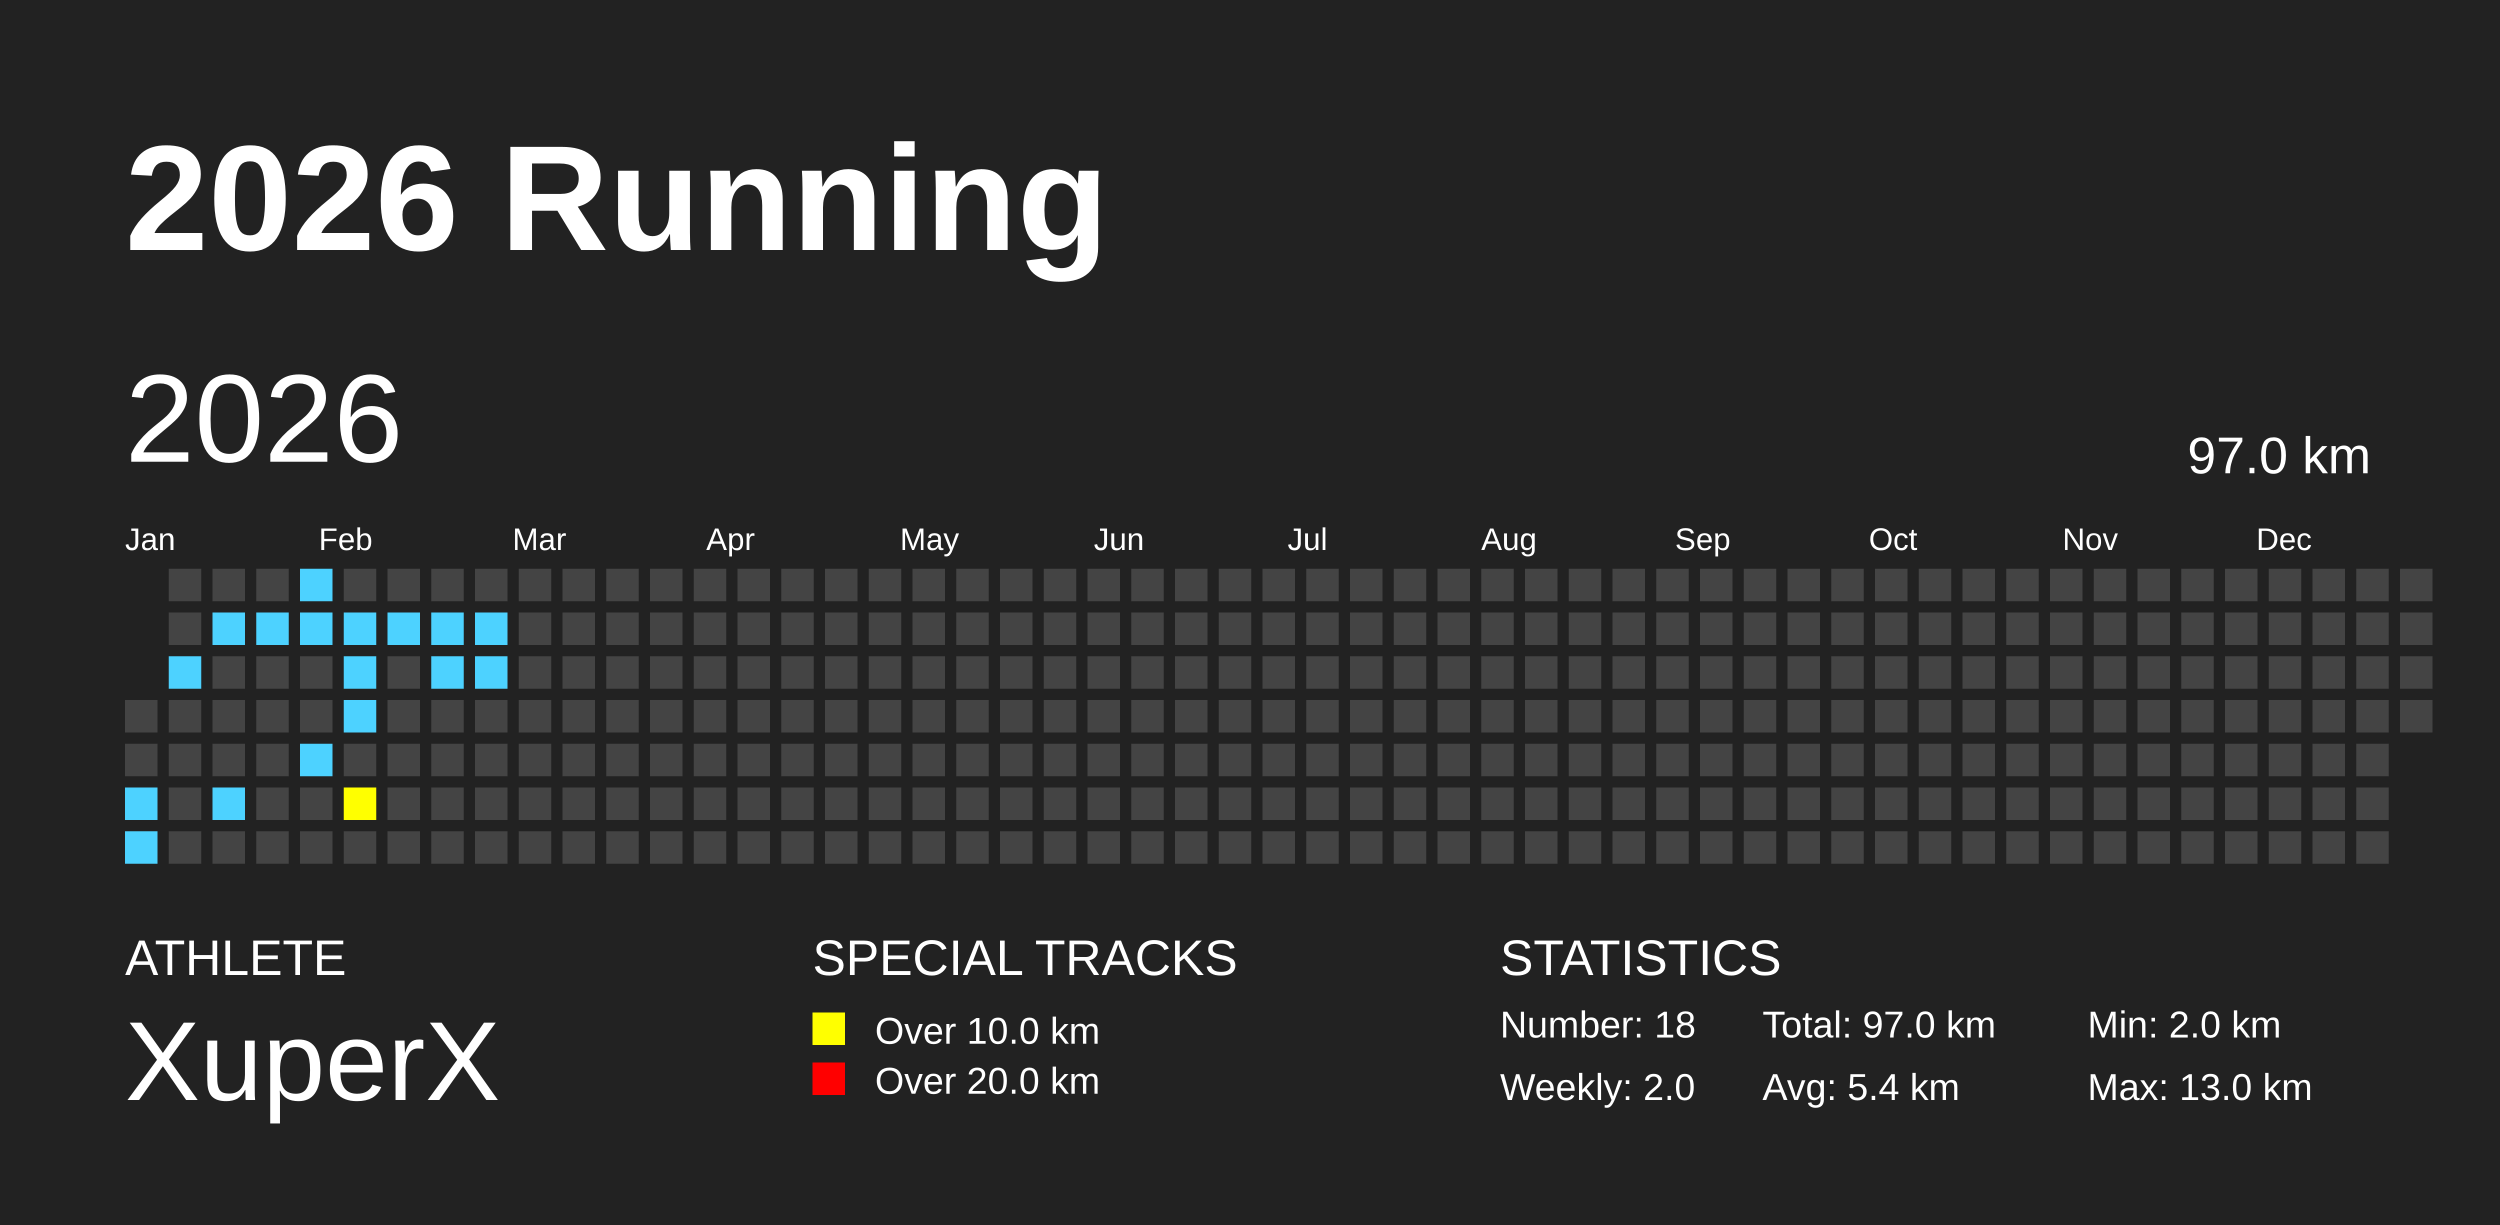
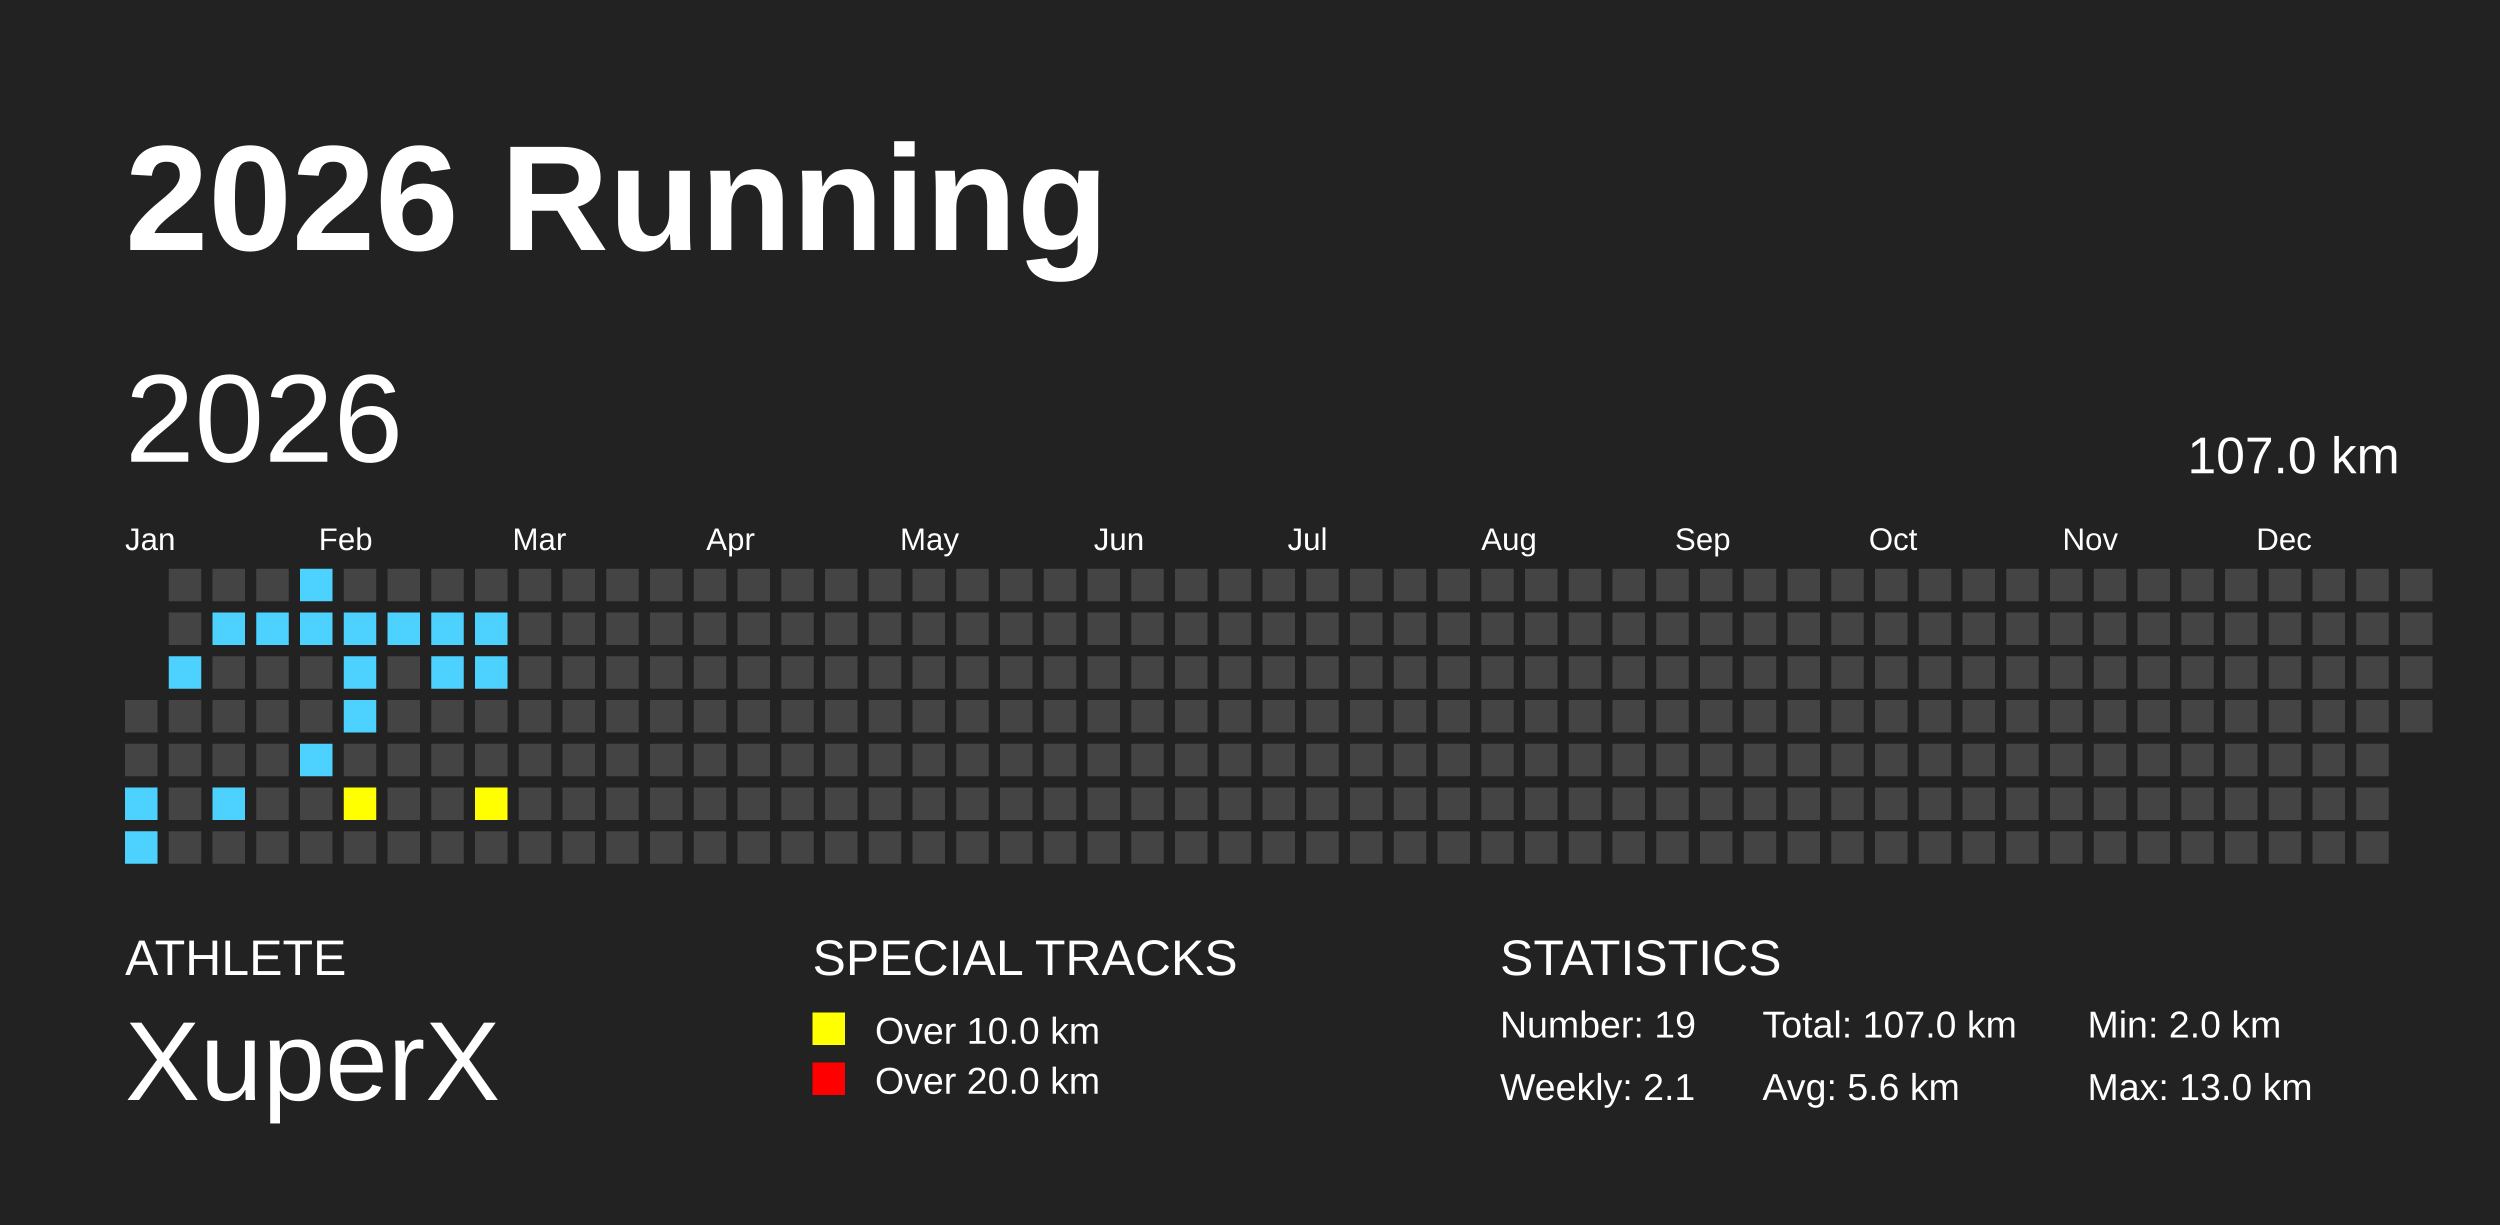
<svg xmlns="http://www.w3.org/2000/svg" baseProfile="full" height="98mm" version="1.1" viewBox="0,0,200,98" width="200mm">
  <defs />
  <rect fill="#222222" height="98" width="200" x="0" y="0" />
  <text fill="#FFFFFF" style="font-size:12px; font-family:Arial; font-weight:bold;" x="10" y="20">2026 Running</text>
  <text fill="#FFFFFF" style="font-size:4px; font-family:Arial" x="10" y="78">ATHLETE</text>
  <text fill="#FFFFFF" style="font-size:9px; font-family:Arial" x="10" y="88">XuperX</text>
  <text fill="#FFFFFF" style="font-size:4px; font-family:Arial" x="65" y="78">SPECIAL TRACKS</text>
  <rect fill="yellow" height="2.6" width="2.6" x="65" y="81" />
  <text fill="#FFFFFF" style="font-size:3px; font-family:Arial" x="70" y="83.5">Over 10.0 km</text>
  <rect fill="red" height="2.6" width="2.6" x="65" y="85" />
  <text fill="#FFFFFF" style="font-size:3px; font-family:Arial" x="70" y="87.5">Over 20.0 km</text>
  <text fill="#FFFFFF" style="font-size:4px; font-family:Arial" x="120" y="78">STATISTICS</text>
-   <text fill="#FFFFFF" style="font-size:3px; font-family:Arial" x="120" y="83">Number: 18</text>
-   <text fill="#FFFFFF" style="font-size:3px; font-family:Arial" x="120" y="88">Weekly: 2.0</text>
-   <text fill="#FFFFFF" style="font-size:3px; font-family:Arial" x="141" y="83">Total: 97.0 km</text>
-   <text fill="#FFFFFF" style="font-size:3px; font-family:Arial" x="141" y="88">Avg: 5.4 km</text>
+   <text fill="#FFFFFF" style="font-size:3px; font-family:Arial" x="120" y="83">Number: 19</text>
+   <text fill="#FFFFFF" style="font-size:3px; font-family:Arial" x="120" y="88">Weekly: 2.1</text>
+   <text fill="#FFFFFF" style="font-size:3px; font-family:Arial" x="141" y="83">Total: 107.0 km</text>
+   <text fill="#FFFFFF" style="font-size:3px; font-family:Arial" x="141" y="88">Avg: 5.6 km</text>
  <text fill="#FFFFFF" style="font-size:3px; font-family:Arial" x="167" y="83">Min: 2.0 km</text>
  <text fill="#FFFFFF" style="font-size:3px; font-family:Arial" x="167" y="88">Max: 13.0 km</text>
  <text dominant-baseline="hanging" fill="#FFFFFF" style="font-size:10.0px; font-family:Arial;" x="10" y="30">2026</text>
-   <text dominant-baseline="hanging" fill="#FFFFFF" style="font-size:4.125px; font-family:Arial;" x="175" y="35">97.0 km</text>
+   <text dominant-baseline="hanging" fill="#FFFFFF" style="font-size:4.125px; font-family:Arial;" x="175" y="35">107.0 km</text>
  <text fill="#FFFFFF" style="font-size:2.5px; font-family:Arial" x="10.0" y="44">Jan</text>
  <text fill="#FFFFFF" style="font-size:2.5px; font-family:Arial" x="25.5" y="44">Feb</text>
  <text fill="#FFFFFF" style="font-size:2.5px; font-family:Arial" x="41.0" y="44">Mar</text>
  <text fill="#FFFFFF" style="font-size:2.5px; font-family:Arial" x="56.5" y="44">Apr</text>
  <text fill="#FFFFFF" style="font-size:2.5px; font-family:Arial" x="72.0" y="44">May</text>
  <text fill="#FFFFFF" style="font-size:2.5px; font-family:Arial" x="87.5" y="44">Jun</text>
  <text fill="#FFFFFF" style="font-size:2.5px; font-family:Arial" x="103.0" y="44">Jul</text>
  <text fill="#FFFFFF" style="font-size:2.5px; font-family:Arial" x="118.5" y="44">Aug</text>
  <text fill="#FFFFFF" style="font-size:2.5px; font-family:Arial" x="134.0" y="44">Sep</text>
  <text fill="#FFFFFF" style="font-size:2.5px; font-family:Arial" x="149.5" y="44">Oct</text>
  <text fill="#FFFFFF" style="font-size:2.5px; font-family:Arial" x="165.0" y="44">Nov</text>
  <text fill="#FFFFFF" style="font-size:2.5px; font-family:Arial" x="180.5" y="44">Dec</text>
  <rect fill="#444444" height="2.6" width="2.6" x="10.0" y="56.0" />
  <rect fill="#444444" height="2.6" width="2.6" x="10.0" y="59.5" />
  <rect fill="#4DD2FF" height="2.6" width="2.6" x="10.0" y="63.0" />
  <rect fill="#4DD2FF" height="2.6" width="2.6" x="10.0" y="66.5" />
  <rect fill="#444444" height="2.6" width="2.6" x="13.5" y="45.5" />
  <rect fill="#444444" height="2.6" width="2.6" x="13.5" y="49.0" />
  <rect fill="#4DD2FF" height="2.6" width="2.6" x="13.5" y="52.5" />
  <rect fill="#444444" height="2.6" width="2.6" x="13.5" y="56.0" />
  <rect fill="#444444" height="2.6" width="2.6" x="13.5" y="59.5" />
  <rect fill="#444444" height="2.6" width="2.6" x="13.5" y="63.0" />
  <rect fill="#444444" height="2.6" width="2.6" x="13.5" y="66.5" />
  <rect fill="#444444" height="2.6" width="2.6" x="17.0" y="45.5" />
  <rect fill="#4DD2FF" height="2.6" width="2.6" x="17.0" y="49.0" />
  <rect fill="#444444" height="2.6" width="2.6" x="17.0" y="52.5" />
  <rect fill="#444444" height="2.6" width="2.6" x="17.0" y="56.0" />
  <rect fill="#444444" height="2.6" width="2.6" x="17.0" y="59.5" />
  <rect fill="#4DD2FF" height="2.6" width="2.6" x="17.0" y="63.0" />
  <rect fill="#444444" height="2.6" width="2.6" x="17.0" y="66.5" />
  <rect fill="#444444" height="2.6" width="2.6" x="20.5" y="45.5" />
  <rect fill="#4DD2FF" height="2.6" width="2.6" x="20.5" y="49.0" />
  <rect fill="#444444" height="2.6" width="2.6" x="20.5" y="52.5" />
  <rect fill="#444444" height="2.6" width="2.6" x="20.5" y="56.0" />
  <rect fill="#444444" height="2.6" width="2.6" x="20.5" y="59.5" />
  <rect fill="#444444" height="2.6" width="2.6" x="20.5" y="63.0" />
  <rect fill="#444444" height="2.6" width="2.6" x="20.5" y="66.5" />
  <rect fill="#4DD2FF" height="2.6" width="2.6" x="24.0" y="45.5" />
  <rect fill="#4DD2FF" height="2.6" width="2.6" x="24.0" y="49.0" />
  <rect fill="#444444" height="2.6" width="2.6" x="24.0" y="52.5" />
  <rect fill="#444444" height="2.6" width="2.6" x="24.0" y="56.0" />
  <rect fill="#4DD2FF" height="2.6" width="2.6" x="24.0" y="59.5" />
  <rect fill="#444444" height="2.6" width="2.6" x="24.0" y="63.0" />
  <rect fill="#444444" height="2.6" width="2.6" x="24.0" y="66.5" />
  <rect fill="#444444" height="2.6" width="2.6" x="27.5" y="45.5" />
  <rect fill="#4DD2FF" height="2.6" width="2.6" x="27.5" y="49.0" />
  <rect fill="#4DD2FF" height="2.6" width="2.6" x="27.5" y="52.5" />
  <rect fill="#4DD2FF" height="2.6" width="2.6" x="27.5" y="56.0" />
  <rect fill="#444444" height="2.6" width="2.6" x="27.5" y="59.5" />
  <rect fill="yellow" height="2.6" width="2.6" x="27.5" y="63.0" />
  <rect fill="#444444" height="2.6" width="2.6" x="27.5" y="66.5" />
  <rect fill="#444444" height="2.6" width="2.6" x="31.0" y="45.5" />
  <rect fill="#4DD2FF" height="2.6" width="2.6" x="31.0" y="49.0" />
  <rect fill="#444444" height="2.6" width="2.6" x="31.0" y="52.5" />
  <rect fill="#444444" height="2.6" width="2.6" x="31.0" y="56.0" />
  <rect fill="#444444" height="2.6" width="2.6" x="31.0" y="59.5" />
  <rect fill="#444444" height="2.6" width="2.6" x="31.0" y="63.0" />
  <rect fill="#444444" height="2.6" width="2.6" x="31.0" y="66.5" />
  <rect fill="#444444" height="2.6" width="2.6" x="34.5" y="45.5" />
  <rect fill="#4DD2FF" height="2.6" width="2.6" x="34.5" y="49.0" />
  <rect fill="#4DD2FF" height="2.6" width="2.6" x="34.5" y="52.5" />
  <rect fill="#444444" height="2.6" width="2.6" x="34.5" y="56.0" />
  <rect fill="#444444" height="2.6" width="2.6" x="34.5" y="59.5" />
  <rect fill="#444444" height="2.6" width="2.6" x="34.5" y="63.0" />
  <rect fill="#444444" height="2.6" width="2.6" x="34.5" y="66.5" />
  <rect fill="#444444" height="2.6" width="2.6" x="38.0" y="45.5" />
  <rect fill="#4DD2FF" height="2.6" width="2.6" x="38.0" y="49.0" />
  <rect fill="#4DD2FF" height="2.6" width="2.6" x="38.0" y="52.5" />
  <rect fill="#444444" height="2.6" width="2.6" x="38.0" y="56.0" />
  <rect fill="#444444" height="2.6" width="2.6" x="38.0" y="59.5" />
-   <rect fill="#444444" height="2.6" width="2.6" x="38.0" y="63.0" />
+   <rect fill="yellow" height="2.6" width="2.6" x="38.0" y="63.0" />
  <rect fill="#444444" height="2.6" width="2.6" x="38.0" y="66.5" />
  <rect fill="#444444" height="2.6" width="2.6" x="41.5" y="45.5" />
  <rect fill="#444444" height="2.6" width="2.6" x="41.5" y="49.0" />
  <rect fill="#444444" height="2.6" width="2.6" x="41.5" y="52.5" />
  <rect fill="#444444" height="2.6" width="2.6" x="41.5" y="56.0" />
  <rect fill="#444444" height="2.6" width="2.6" x="41.5" y="59.5" />
  <rect fill="#444444" height="2.6" width="2.6" x="41.5" y="63.0" />
  <rect fill="#444444" height="2.6" width="2.6" x="41.5" y="66.5" />
  <rect fill="#444444" height="2.6" width="2.6" x="45.0" y="45.5" />
  <rect fill="#444444" height="2.6" width="2.6" x="45.0" y="49.0" />
  <rect fill="#444444" height="2.6" width="2.6" x="45.0" y="52.5" />
  <rect fill="#444444" height="2.6" width="2.6" x="45.0" y="56.0" />
  <rect fill="#444444" height="2.6" width="2.6" x="45.0" y="59.5" />
  <rect fill="#444444" height="2.6" width="2.6" x="45.0" y="63.0" />
  <rect fill="#444444" height="2.6" width="2.6" x="45.0" y="66.5" />
  <rect fill="#444444" height="2.6" width="2.6" x="48.5" y="45.5" />
  <rect fill="#444444" height="2.6" width="2.6" x="48.5" y="49.0" />
  <rect fill="#444444" height="2.6" width="2.6" x="48.5" y="52.5" />
  <rect fill="#444444" height="2.6" width="2.6" x="48.5" y="56.0" />
  <rect fill="#444444" height="2.6" width="2.6" x="48.5" y="59.5" />
  <rect fill="#444444" height="2.6" width="2.6" x="48.5" y="63.0" />
  <rect fill="#444444" height="2.6" width="2.6" x="48.5" y="66.5" />
  <rect fill="#444444" height="2.6" width="2.6" x="52.0" y="45.5" />
  <rect fill="#444444" height="2.6" width="2.6" x="52.0" y="49.0" />
  <rect fill="#444444" height="2.6" width="2.6" x="52.0" y="52.5" />
  <rect fill="#444444" height="2.6" width="2.6" x="52.0" y="56.0" />
  <rect fill="#444444" height="2.6" width="2.6" x="52.0" y="59.5" />
  <rect fill="#444444" height="2.6" width="2.6" x="52.0" y="63.0" />
  <rect fill="#444444" height="2.6" width="2.6" x="52.0" y="66.5" />
  <rect fill="#444444" height="2.6" width="2.6" x="55.5" y="45.5" />
  <rect fill="#444444" height="2.6" width="2.6" x="55.5" y="49.0" />
  <rect fill="#444444" height="2.6" width="2.6" x="55.5" y="52.5" />
  <rect fill="#444444" height="2.6" width="2.6" x="55.5" y="56.0" />
  <rect fill="#444444" height="2.6" width="2.6" x="55.5" y="59.5" />
  <rect fill="#444444" height="2.6" width="2.6" x="55.5" y="63.0" />
  <rect fill="#444444" height="2.6" width="2.6" x="55.5" y="66.5" />
  <rect fill="#444444" height="2.6" width="2.6" x="59.0" y="45.5" />
  <rect fill="#444444" height="2.6" width="2.6" x="59.0" y="49.0" />
  <rect fill="#444444" height="2.6" width="2.6" x="59.0" y="52.5" />
  <rect fill="#444444" height="2.6" width="2.6" x="59.0" y="56.0" />
  <rect fill="#444444" height="2.6" width="2.6" x="59.0" y="59.5" />
  <rect fill="#444444" height="2.6" width="2.6" x="59.0" y="63.0" />
  <rect fill="#444444" height="2.6" width="2.6" x="59.0" y="66.5" />
  <rect fill="#444444" height="2.6" width="2.6" x="62.5" y="45.5" />
  <rect fill="#444444" height="2.6" width="2.6" x="62.5" y="49.0" />
  <rect fill="#444444" height="2.6" width="2.6" x="62.5" y="52.5" />
  <rect fill="#444444" height="2.6" width="2.6" x="62.5" y="56.0" />
  <rect fill="#444444" height="2.6" width="2.6" x="62.5" y="59.5" />
  <rect fill="#444444" height="2.6" width="2.6" x="62.5" y="63.0" />
  <rect fill="#444444" height="2.6" width="2.6" x="62.5" y="66.5" />
  <rect fill="#444444" height="2.6" width="2.6" x="66.0" y="45.5" />
  <rect fill="#444444" height="2.6" width="2.6" x="66.0" y="49.0" />
  <rect fill="#444444" height="2.6" width="2.6" x="66.0" y="52.5" />
  <rect fill="#444444" height="2.6" width="2.6" x="66.0" y="56.0" />
  <rect fill="#444444" height="2.6" width="2.6" x="66.0" y="59.5" />
  <rect fill="#444444" height="2.6" width="2.6" x="66.0" y="63.0" />
  <rect fill="#444444" height="2.6" width="2.6" x="66.0" y="66.5" />
  <rect fill="#444444" height="2.6" width="2.6" x="69.5" y="45.5" />
  <rect fill="#444444" height="2.6" width="2.6" x="69.5" y="49.0" />
  <rect fill="#444444" height="2.6" width="2.6" x="69.5" y="52.5" />
  <rect fill="#444444" height="2.6" width="2.6" x="69.5" y="56.0" />
  <rect fill="#444444" height="2.6" width="2.6" x="69.5" y="59.5" />
  <rect fill="#444444" height="2.6" width="2.6" x="69.5" y="63.0" />
  <rect fill="#444444" height="2.6" width="2.6" x="69.5" y="66.5" />
  <rect fill="#444444" height="2.6" width="2.6" x="73.0" y="45.5" />
  <rect fill="#444444" height="2.6" width="2.6" x="73.0" y="49.0" />
  <rect fill="#444444" height="2.6" width="2.6" x="73.0" y="52.5" />
  <rect fill="#444444" height="2.6" width="2.6" x="73.0" y="56.0" />
  <rect fill="#444444" height="2.6" width="2.6" x="73.0" y="59.5" />
  <rect fill="#444444" height="2.6" width="2.6" x="73.0" y="63.0" />
  <rect fill="#444444" height="2.6" width="2.6" x="73.0" y="66.5" />
  <rect fill="#444444" height="2.6" width="2.6" x="76.5" y="45.5" />
  <rect fill="#444444" height="2.6" width="2.6" x="76.5" y="49.0" />
  <rect fill="#444444" height="2.6" width="2.6" x="76.5" y="52.5" />
  <rect fill="#444444" height="2.6" width="2.6" x="76.5" y="56.0" />
  <rect fill="#444444" height="2.6" width="2.6" x="76.5" y="59.5" />
  <rect fill="#444444" height="2.6" width="2.6" x="76.5" y="63.0" />
  <rect fill="#444444" height="2.6" width="2.6" x="76.5" y="66.5" />
  <rect fill="#444444" height="2.6" width="2.6" x="80.0" y="45.5" />
  <rect fill="#444444" height="2.6" width="2.6" x="80.0" y="49.0" />
  <rect fill="#444444" height="2.6" width="2.6" x="80.0" y="52.5" />
  <rect fill="#444444" height="2.6" width="2.6" x="80.0" y="56.0" />
  <rect fill="#444444" height="2.6" width="2.6" x="80.0" y="59.5" />
  <rect fill="#444444" height="2.6" width="2.6" x="80.0" y="63.0" />
  <rect fill="#444444" height="2.6" width="2.6" x="80.0" y="66.5" />
  <rect fill="#444444" height="2.6" width="2.6" x="83.5" y="45.5" />
  <rect fill="#444444" height="2.6" width="2.6" x="83.5" y="49.0" />
  <rect fill="#444444" height="2.6" width="2.6" x="83.5" y="52.5" />
  <rect fill="#444444" height="2.6" width="2.6" x="83.5" y="56.0" />
  <rect fill="#444444" height="2.6" width="2.6" x="83.5" y="59.5" />
  <rect fill="#444444" height="2.6" width="2.6" x="83.5" y="63.0" />
  <rect fill="#444444" height="2.6" width="2.6" x="83.5" y="66.5" />
  <rect fill="#444444" height="2.6" width="2.6" x="87.0" y="45.5" />
  <rect fill="#444444" height="2.6" width="2.6" x="87.0" y="49.0" />
  <rect fill="#444444" height="2.6" width="2.6" x="87.0" y="52.5" />
  <rect fill="#444444" height="2.6" width="2.6" x="87.0" y="56.0" />
  <rect fill="#444444" height="2.6" width="2.6" x="87.0" y="59.5" />
  <rect fill="#444444" height="2.6" width="2.6" x="87.0" y="63.0" />
  <rect fill="#444444" height="2.6" width="2.6" x="87.0" y="66.5" />
  <rect fill="#444444" height="2.6" width="2.6" x="90.5" y="45.5" />
  <rect fill="#444444" height="2.6" width="2.6" x="90.5" y="49.0" />
  <rect fill="#444444" height="2.6" width="2.6" x="90.5" y="52.5" />
  <rect fill="#444444" height="2.6" width="2.6" x="90.5" y="56.0" />
  <rect fill="#444444" height="2.6" width="2.6" x="90.5" y="59.5" />
  <rect fill="#444444" height="2.6" width="2.6" x="90.5" y="63.0" />
  <rect fill="#444444" height="2.6" width="2.6" x="90.5" y="66.5" />
  <rect fill="#444444" height="2.6" width="2.6" x="94.0" y="45.5" />
  <rect fill="#444444" height="2.6" width="2.6" x="94.0" y="49.0" />
  <rect fill="#444444" height="2.6" width="2.6" x="94.0" y="52.5" />
  <rect fill="#444444" height="2.6" width="2.6" x="94.0" y="56.0" />
  <rect fill="#444444" height="2.6" width="2.6" x="94.0" y="59.5" />
  <rect fill="#444444" height="2.6" width="2.6" x="94.0" y="63.0" />
  <rect fill="#444444" height="2.6" width="2.6" x="94.0" y="66.5" />
  <rect fill="#444444" height="2.6" width="2.6" x="97.5" y="45.5" />
  <rect fill="#444444" height="2.6" width="2.6" x="97.5" y="49.0" />
  <rect fill="#444444" height="2.6" width="2.6" x="97.5" y="52.5" />
  <rect fill="#444444" height="2.6" width="2.6" x="97.5" y="56.0" />
  <rect fill="#444444" height="2.6" width="2.6" x="97.5" y="59.5" />
  <rect fill="#444444" height="2.6" width="2.6" x="97.5" y="63.0" />
  <rect fill="#444444" height="2.6" width="2.6" x="97.5" y="66.5" />
  <rect fill="#444444" height="2.6" width="2.6" x="101.0" y="45.5" />
  <rect fill="#444444" height="2.6" width="2.6" x="101.0" y="49.0" />
  <rect fill="#444444" height="2.6" width="2.6" x="101.0" y="52.5" />
  <rect fill="#444444" height="2.6" width="2.6" x="101.0" y="56.0" />
  <rect fill="#444444" height="2.6" width="2.6" x="101.0" y="59.5" />
  <rect fill="#444444" height="2.6" width="2.6" x="101.0" y="63.0" />
  <rect fill="#444444" height="2.6" width="2.6" x="101.0" y="66.5" />
  <rect fill="#444444" height="2.6" width="2.6" x="104.5" y="45.5" />
  <rect fill="#444444" height="2.6" width="2.6" x="104.5" y="49.0" />
  <rect fill="#444444" height="2.6" width="2.6" x="104.5" y="52.5" />
  <rect fill="#444444" height="2.6" width="2.6" x="104.5" y="56.0" />
  <rect fill="#444444" height="2.6" width="2.6" x="104.5" y="59.5" />
  <rect fill="#444444" height="2.6" width="2.6" x="104.5" y="63.0" />
  <rect fill="#444444" height="2.6" width="2.6" x="104.5" y="66.5" />
  <rect fill="#444444" height="2.6" width="2.6" x="108.0" y="45.5" />
  <rect fill="#444444" height="2.6" width="2.6" x="108.0" y="49.0" />
  <rect fill="#444444" height="2.6" width="2.6" x="108.0" y="52.5" />
  <rect fill="#444444" height="2.6" width="2.6" x="108.0" y="56.0" />
  <rect fill="#444444" height="2.6" width="2.6" x="108.0" y="59.5" />
  <rect fill="#444444" height="2.6" width="2.6" x="108.0" y="63.0" />
  <rect fill="#444444" height="2.6" width="2.6" x="108.0" y="66.5" />
  <rect fill="#444444" height="2.6" width="2.6" x="111.5" y="45.5" />
  <rect fill="#444444" height="2.6" width="2.6" x="111.5" y="49.0" />
  <rect fill="#444444" height="2.6" width="2.6" x="111.5" y="52.5" />
  <rect fill="#444444" height="2.6" width="2.6" x="111.5" y="56.0" />
  <rect fill="#444444" height="2.6" width="2.6" x="111.5" y="59.5" />
  <rect fill="#444444" height="2.6" width="2.6" x="111.5" y="63.0" />
  <rect fill="#444444" height="2.6" width="2.6" x="111.5" y="66.5" />
  <rect fill="#444444" height="2.6" width="2.6" x="115.0" y="45.5" />
  <rect fill="#444444" height="2.6" width="2.6" x="115.0" y="49.0" />
  <rect fill="#444444" height="2.6" width="2.6" x="115.0" y="52.5" />
  <rect fill="#444444" height="2.6" width="2.6" x="115.0" y="56.0" />
  <rect fill="#444444" height="2.6" width="2.6" x="115.0" y="59.5" />
  <rect fill="#444444" height="2.6" width="2.6" x="115.0" y="63.0" />
  <rect fill="#444444" height="2.6" width="2.6" x="115.0" y="66.5" />
  <rect fill="#444444" height="2.6" width="2.6" x="118.5" y="45.5" />
  <rect fill="#444444" height="2.6" width="2.6" x="118.5" y="49.0" />
  <rect fill="#444444" height="2.6" width="2.6" x="118.5" y="52.5" />
  <rect fill="#444444" height="2.6" width="2.6" x="118.5" y="56.0" />
  <rect fill="#444444" height="2.6" width="2.6" x="118.5" y="59.5" />
  <rect fill="#444444" height="2.6" width="2.6" x="118.5" y="63.0" />
  <rect fill="#444444" height="2.6" width="2.6" x="118.5" y="66.5" />
  <rect fill="#444444" height="2.6" width="2.6" x="122.0" y="45.5" />
  <rect fill="#444444" height="2.6" width="2.6" x="122.0" y="49.0" />
  <rect fill="#444444" height="2.6" width="2.6" x="122.0" y="52.5" />
  <rect fill="#444444" height="2.6" width="2.6" x="122.0" y="56.0" />
  <rect fill="#444444" height="2.6" width="2.6" x="122.0" y="59.5" />
  <rect fill="#444444" height="2.6" width="2.6" x="122.0" y="63.0" />
  <rect fill="#444444" height="2.6" width="2.6" x="122.0" y="66.5" />
  <rect fill="#444444" height="2.6" width="2.6" x="125.5" y="45.5" />
  <rect fill="#444444" height="2.6" width="2.6" x="125.5" y="49.0" />
  <rect fill="#444444" height="2.6" width="2.6" x="125.5" y="52.5" />
  <rect fill="#444444" height="2.6" width="2.6" x="125.5" y="56.0" />
  <rect fill="#444444" height="2.6" width="2.6" x="125.5" y="59.5" />
  <rect fill="#444444" height="2.6" width="2.6" x="125.5" y="63.0" />
  <rect fill="#444444" height="2.6" width="2.6" x="125.5" y="66.5" />
  <rect fill="#444444" height="2.6" width="2.6" x="129.0" y="45.5" />
  <rect fill="#444444" height="2.6" width="2.6" x="129.0" y="49.0" />
  <rect fill="#444444" height="2.6" width="2.6" x="129.0" y="52.5" />
  <rect fill="#444444" height="2.6" width="2.6" x="129.0" y="56.0" />
  <rect fill="#444444" height="2.6" width="2.6" x="129.0" y="59.5" />
  <rect fill="#444444" height="2.6" width="2.6" x="129.0" y="63.0" />
  <rect fill="#444444" height="2.6" width="2.6" x="129.0" y="66.5" />
  <rect fill="#444444" height="2.6" width="2.6" x="132.5" y="45.5" />
  <rect fill="#444444" height="2.6" width="2.6" x="132.5" y="49.0" />
  <rect fill="#444444" height="2.6" width="2.6" x="132.5" y="52.5" />
  <rect fill="#444444" height="2.6" width="2.6" x="132.5" y="56.0" />
  <rect fill="#444444" height="2.6" width="2.6" x="132.5" y="59.5" />
  <rect fill="#444444" height="2.6" width="2.6" x="132.5" y="63.0" />
  <rect fill="#444444" height="2.6" width="2.6" x="132.5" y="66.5" />
  <rect fill="#444444" height="2.6" width="2.6" x="136.0" y="45.5" />
  <rect fill="#444444" height="2.6" width="2.6" x="136.0" y="49.0" />
  <rect fill="#444444" height="2.6" width="2.6" x="136.0" y="52.5" />
  <rect fill="#444444" height="2.6" width="2.6" x="136.0" y="56.0" />
  <rect fill="#444444" height="2.6" width="2.6" x="136.0" y="59.5" />
  <rect fill="#444444" height="2.6" width="2.6" x="136.0" y="63.0" />
  <rect fill="#444444" height="2.6" width="2.6" x="136.0" y="66.5" />
  <rect fill="#444444" height="2.6" width="2.6" x="139.5" y="45.5" />
  <rect fill="#444444" height="2.6" width="2.6" x="139.5" y="49.0" />
  <rect fill="#444444" height="2.6" width="2.6" x="139.5" y="52.5" />
  <rect fill="#444444" height="2.6" width="2.6" x="139.5" y="56.0" />
  <rect fill="#444444" height="2.6" width="2.6" x="139.5" y="59.5" />
  <rect fill="#444444" height="2.6" width="2.6" x="139.5" y="63.0" />
  <rect fill="#444444" height="2.6" width="2.6" x="139.5" y="66.5" />
  <rect fill="#444444" height="2.6" width="2.6" x="143.0" y="45.5" />
  <rect fill="#444444" height="2.6" width="2.6" x="143.0" y="49.0" />
  <rect fill="#444444" height="2.6" width="2.6" x="143.0" y="52.5" />
  <rect fill="#444444" height="2.6" width="2.6" x="143.0" y="56.0" />
  <rect fill="#444444" height="2.6" width="2.6" x="143.0" y="59.5" />
  <rect fill="#444444" height="2.6" width="2.6" x="143.0" y="63.0" />
  <rect fill="#444444" height="2.6" width="2.6" x="143.0" y="66.5" />
  <rect fill="#444444" height="2.6" width="2.6" x="146.5" y="45.5" />
  <rect fill="#444444" height="2.6" width="2.6" x="146.5" y="49.0" />
  <rect fill="#444444" height="2.6" width="2.6" x="146.5" y="52.5" />
  <rect fill="#444444" height="2.6" width="2.6" x="146.5" y="56.0" />
  <rect fill="#444444" height="2.6" width="2.6" x="146.5" y="59.5" />
  <rect fill="#444444" height="2.6" width="2.6" x="146.5" y="63.0" />
  <rect fill="#444444" height="2.6" width="2.6" x="146.5" y="66.5" />
  <rect fill="#444444" height="2.6" width="2.6" x="150.0" y="45.5" />
  <rect fill="#444444" height="2.6" width="2.6" x="150.0" y="49.0" />
  <rect fill="#444444" height="2.6" width="2.6" x="150.0" y="52.5" />
  <rect fill="#444444" height="2.6" width="2.6" x="150.0" y="56.0" />
  <rect fill="#444444" height="2.6" width="2.6" x="150.0" y="59.5" />
  <rect fill="#444444" height="2.6" width="2.6" x="150.0" y="63.0" />
  <rect fill="#444444" height="2.6" width="2.6" x="150.0" y="66.5" />
  <rect fill="#444444" height="2.6" width="2.6" x="153.5" y="45.5" />
  <rect fill="#444444" height="2.6" width="2.6" x="153.5" y="49.0" />
  <rect fill="#444444" height="2.6" width="2.6" x="153.5" y="52.5" />
  <rect fill="#444444" height="2.6" width="2.6" x="153.5" y="56.0" />
  <rect fill="#444444" height="2.6" width="2.6" x="153.5" y="59.5" />
  <rect fill="#444444" height="2.6" width="2.6" x="153.5" y="63.0" />
  <rect fill="#444444" height="2.6" width="2.6" x="153.5" y="66.5" />
  <rect fill="#444444" height="2.6" width="2.6" x="157.0" y="45.5" />
  <rect fill="#444444" height="2.6" width="2.6" x="157.0" y="49.0" />
  <rect fill="#444444" height="2.6" width="2.6" x="157.0" y="52.5" />
  <rect fill="#444444" height="2.6" width="2.6" x="157.0" y="56.0" />
  <rect fill="#444444" height="2.6" width="2.6" x="157.0" y="59.5" />
  <rect fill="#444444" height="2.6" width="2.6" x="157.0" y="63.0" />
  <rect fill="#444444" height="2.6" width="2.6" x="157.0" y="66.5" />
  <rect fill="#444444" height="2.6" width="2.6" x="160.5" y="45.5" />
  <rect fill="#444444" height="2.6" width="2.6" x="160.5" y="49.0" />
  <rect fill="#444444" height="2.6" width="2.6" x="160.5" y="52.5" />
  <rect fill="#444444" height="2.6" width="2.6" x="160.5" y="56.0" />
  <rect fill="#444444" height="2.6" width="2.6" x="160.5" y="59.5" />
  <rect fill="#444444" height="2.6" width="2.6" x="160.5" y="63.0" />
  <rect fill="#444444" height="2.6" width="2.6" x="160.5" y="66.5" />
  <rect fill="#444444" height="2.6" width="2.6" x="164.0" y="45.5" />
  <rect fill="#444444" height="2.6" width="2.6" x="164.0" y="49.0" />
  <rect fill="#444444" height="2.6" width="2.6" x="164.0" y="52.5" />
  <rect fill="#444444" height="2.6" width="2.6" x="164.0" y="56.0" />
  <rect fill="#444444" height="2.6" width="2.6" x="164.0" y="59.5" />
  <rect fill="#444444" height="2.6" width="2.6" x="164.0" y="63.0" />
  <rect fill="#444444" height="2.6" width="2.6" x="164.0" y="66.5" />
  <rect fill="#444444" height="2.6" width="2.6" x="167.5" y="45.5" />
  <rect fill="#444444" height="2.6" width="2.6" x="167.5" y="49.0" />
  <rect fill="#444444" height="2.6" width="2.6" x="167.5" y="52.5" />
  <rect fill="#444444" height="2.6" width="2.6" x="167.5" y="56.0" />
  <rect fill="#444444" height="2.6" width="2.6" x="167.5" y="59.5" />
  <rect fill="#444444" height="2.6" width="2.6" x="167.5" y="63.0" />
  <rect fill="#444444" height="2.6" width="2.6" x="167.5" y="66.5" />
  <rect fill="#444444" height="2.6" width="2.6" x="171.0" y="45.5" />
  <rect fill="#444444" height="2.6" width="2.6" x="171.0" y="49.0" />
  <rect fill="#444444" height="2.6" width="2.6" x="171.0" y="52.5" />
  <rect fill="#444444" height="2.6" width="2.6" x="171.0" y="56.0" />
  <rect fill="#444444" height="2.6" width="2.6" x="171.0" y="59.5" />
  <rect fill="#444444" height="2.6" width="2.6" x="171.0" y="63.0" />
  <rect fill="#444444" height="2.6" width="2.6" x="171.0" y="66.5" />
  <rect fill="#444444" height="2.6" width="2.6" x="174.5" y="45.5" />
  <rect fill="#444444" height="2.6" width="2.6" x="174.5" y="49.0" />
  <rect fill="#444444" height="2.6" width="2.6" x="174.5" y="52.5" />
  <rect fill="#444444" height="2.6" width="2.6" x="174.5" y="56.0" />
  <rect fill="#444444" height="2.6" width="2.6" x="174.5" y="59.5" />
  <rect fill="#444444" height="2.6" width="2.6" x="174.5" y="63.0" />
  <rect fill="#444444" height="2.6" width="2.6" x="174.5" y="66.5" />
  <rect fill="#444444" height="2.6" width="2.6" x="178.0" y="45.5" />
  <rect fill="#444444" height="2.6" width="2.6" x="178.0" y="49.0" />
  <rect fill="#444444" height="2.6" width="2.6" x="178.0" y="52.5" />
  <rect fill="#444444" height="2.6" width="2.6" x="178.0" y="56.0" />
  <rect fill="#444444" height="2.6" width="2.6" x="178.0" y="59.5" />
  <rect fill="#444444" height="2.6" width="2.6" x="178.0" y="63.0" />
  <rect fill="#444444" height="2.6" width="2.6" x="178.0" y="66.5" />
  <rect fill="#444444" height="2.6" width="2.6" x="181.5" y="45.5" />
  <rect fill="#444444" height="2.6" width="2.6" x="181.5" y="49.0" />
  <rect fill="#444444" height="2.6" width="2.6" x="181.5" y="52.5" />
  <rect fill="#444444" height="2.6" width="2.6" x="181.5" y="56.0" />
  <rect fill="#444444" height="2.6" width="2.6" x="181.5" y="59.5" />
  <rect fill="#444444" height="2.6" width="2.6" x="181.5" y="63.0" />
  <rect fill="#444444" height="2.6" width="2.6" x="181.5" y="66.5" />
  <rect fill="#444444" height="2.6" width="2.6" x="185.0" y="45.5" />
  <rect fill="#444444" height="2.6" width="2.6" x="185.0" y="49.0" />
  <rect fill="#444444" height="2.6" width="2.6" x="185.0" y="52.5" />
  <rect fill="#444444" height="2.6" width="2.6" x="185.0" y="56.0" />
  <rect fill="#444444" height="2.6" width="2.6" x="185.0" y="59.5" />
  <rect fill="#444444" height="2.6" width="2.6" x="185.0" y="63.0" />
  <rect fill="#444444" height="2.6" width="2.6" x="185.0" y="66.5" />
  <rect fill="#444444" height="2.6" width="2.6" x="188.5" y="45.5" />
  <rect fill="#444444" height="2.6" width="2.6" x="188.5" y="49.0" />
  <rect fill="#444444" height="2.6" width="2.6" x="188.5" y="52.5" />
  <rect fill="#444444" height="2.6" width="2.6" x="188.5" y="56.0" />
  <rect fill="#444444" height="2.6" width="2.6" x="188.5" y="59.5" />
  <rect fill="#444444" height="2.6" width="2.6" x="188.5" y="63.0" />
  <rect fill="#444444" height="2.6" width="2.6" x="188.5" y="66.5" />
  <rect fill="#444444" height="2.6" width="2.6" x="192.0" y="45.5" />
  <rect fill="#444444" height="2.6" width="2.6" x="192.0" y="49.0" />
  <rect fill="#444444" height="2.6" width="2.6" x="192.0" y="52.5" />
  <rect fill="#444444" height="2.6" width="2.6" x="192.0" y="56.0" />
</svg>
